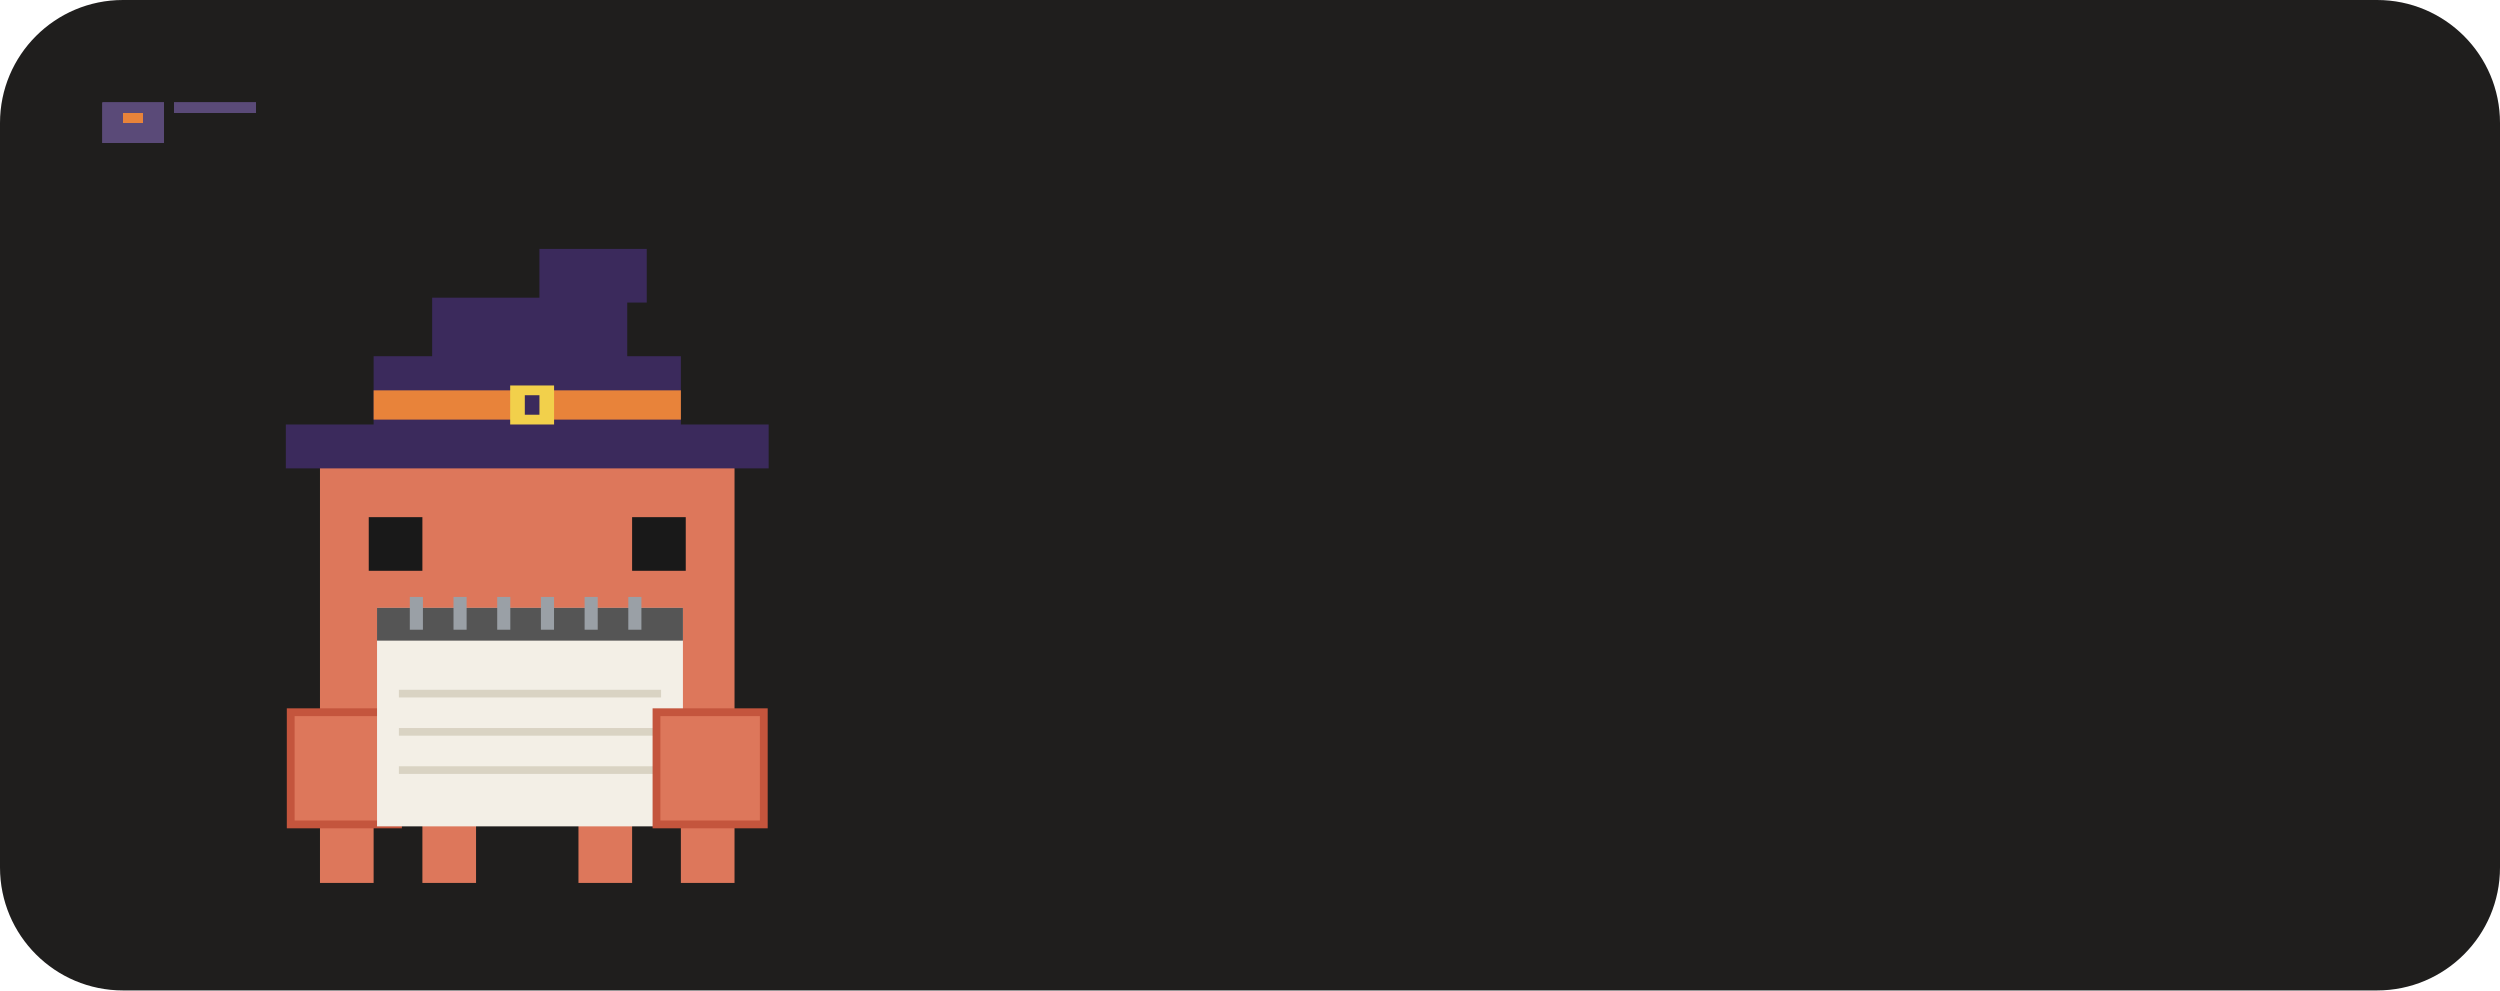
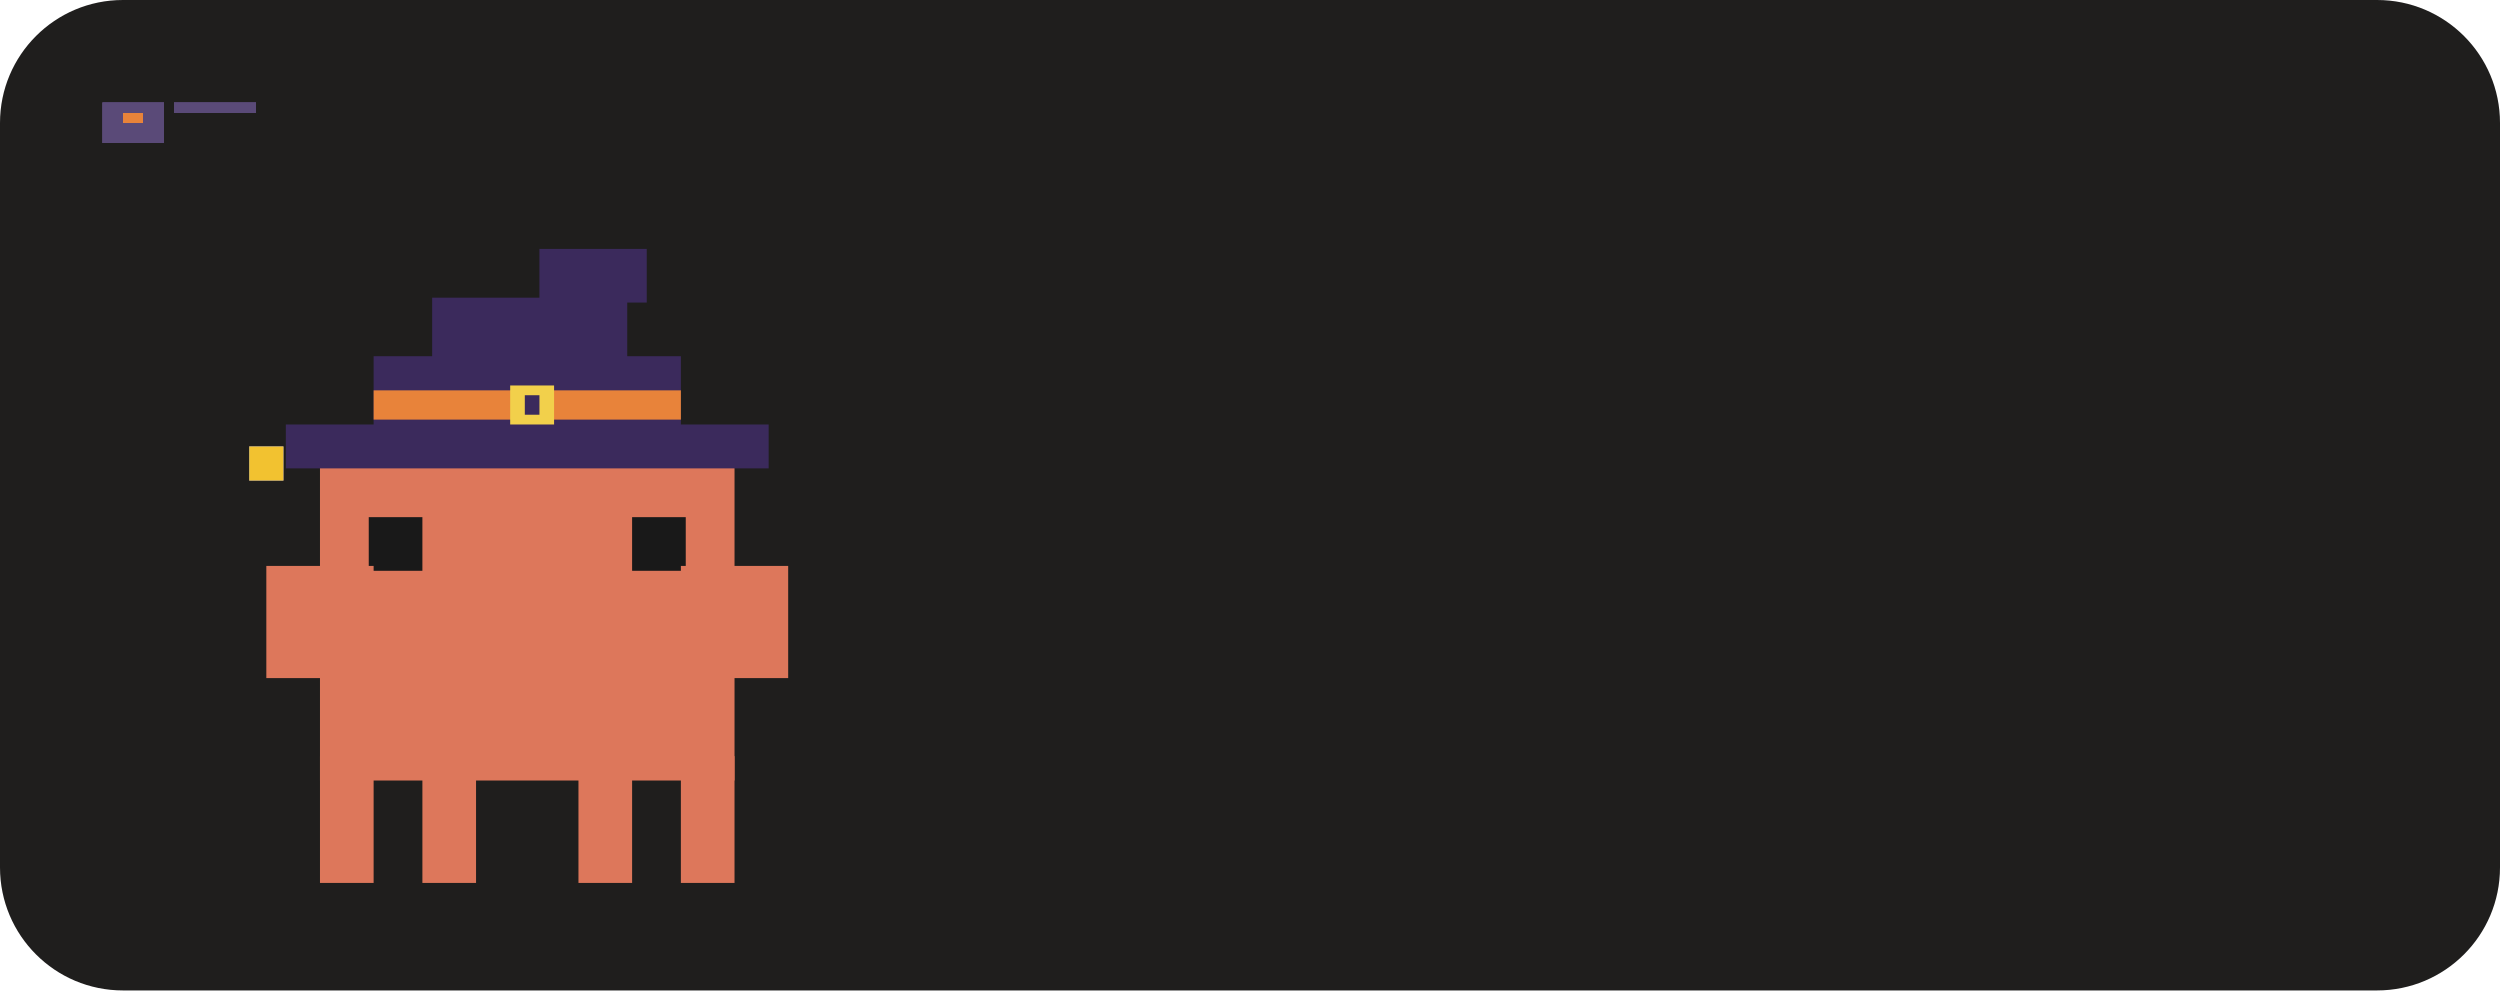
<svg xmlns="http://www.w3.org/2000/svg" viewBox="0 0 244 96.667" width="244" height="96.667">
  <rect width="100%" height="100%" rx="12" fill="#1F1E1D" />
  <g style="color:#ECE8DE">
    <svg x="10" y="10" viewBox="0 0 224 76.667" width="224" height="76.667" style="color-scheme:light dark;background:transparent;color:CanvasText">
      <defs>
        <style>:root{color-scheme:light dark}svg{background:transparent;color:CanvasText}</style>
        <clipPath id="floor">
          <rect x="-1000" y="-400" width="2470.4" height="486" />
        </clipPath>
      </defs>
      <g shape-rendering="crispEdges" pointer-events="none">
        <g>
          <rect x="0" y="0" width="6" height="4" fill="#5A4A78" />
          <rect x="1" y="-1" width="1" height="1" fill="#5A4A78" />
          <rect x="4" y="-1" width="1" height="1" fill="#5A4A78" />
          <rect x="2" y="1" width="1" height="1" fill="#E8833A" />
          <rect x="3" y="1" width="1" height="1" fill="#E8833A" />
          <g>
            <rect x="-9" y="-2" width="8" height="3" fill="#5A4A78" />
            <rect x="7" y="-2" width="8" height="3" fill="#5A4A78" />
            <animateTransform attributeName="transform" type="scale" dur="0.45s" repeatCount="indefinite" values="1 1;1 .35;1 1" />
          </g>
          <animateTransform attributeName="transform" type="translate" dur="12.69s" begin="-6.93s" repeatCount="indefinite" values="-20 23.5;110 35.5;240 19.5" />
        </g>
        <g>
          <rect x="0" y="0" width="6" height="4" fill="#5A4A78" />
          <rect x="1" y="-1" width="1" height="1" fill="#5A4A78" />
          <rect x="4" y="-1" width="1" height="1" fill="#5A4A78" />
          <rect x="2" y="1" width="1" height="1" fill="#E8833A" />
          <rect x="3" y="1" width="1" height="1" fill="#E8833A" />
          <g>
            <rect x="-9" y="-2" width="8" height="3" fill="#5A4A78" />
            <rect x="7" y="-2" width="8" height="3" fill="#5A4A78" />
            <animateTransform attributeName="transform" type="scale" dur="0.45s" repeatCount="indefinite" values="1 1;1 .35;1 1" />
          </g>
          <animateTransform attributeName="transform" type="translate" dur="12.64s" begin="-0.49s" repeatCount="indefinite" values="-20 34.23;110 46.23;240 30.23" />
        </g>
        <g>
          <rect x="0" y="0" width="6" height="4" fill="#5A4A78" />
          <rect x="1" y="-1" width="1" height="1" fill="#5A4A78" />
          <rect x="4" y="-1" width="1" height="1" fill="#5A4A78" />
          <rect x="2" y="1" width="1" height="1" fill="#E8833A" />
          <rect x="3" y="1" width="1" height="1" fill="#E8833A" />
          <g>
            <rect x="-9" y="-2" width="8" height="3" fill="#5A4A78" />
            <rect x="7" y="-2" width="8" height="3" fill="#5A4A78" />
            <animateTransform attributeName="transform" type="scale" dur="0.45s" repeatCount="indefinite" values="1 1;1 .35;1 1" />
          </g>
          <animateTransform attributeName="transform" type="translate" dur="12.84s" begin="-8.53s" repeatCount="indefinite" values="-20 13.72;110 25.72;240 9.72" />
        </g>
      </g>
-       <g transform="translate(0 35.238) scale(0.476)" data-look="edit">
+       <g transform="translate(0 35.238) scale(0.476)" data-look="juggle">
        <g transform="translate(33.6 0)">
          <g clip-path="url(#floor)">
            <g transform="translate(16.5 60) scale(1 1)">
              <rect x="-5.5" y="0" width="11" height="26" fill="#DD775B" />
            </g>
            <g transform="translate(37.5 60) scale(1 1)">
              <rect x="-5.5" y="0" width="11" height="26" fill="#DD775B" />
            </g>
            <g transform="translate(69.5 60) scale(1 1)">
              <rect x="-5.5" y="0" width="11" height="26" fill="#DD775B" />
            </g>
            <g transform="translate(90.5 60) scale(1 1)">
              <rect x="-5.5" y="0" width="11" height="26" fill="#DD775B" />
            </g>
          </g>
          <rect x="11" y="0" width="85" height="65" fill="#DD775B" />
          <g>
            <g transform="translate(26.5 16.5)">
              <g transform="scale(1 1)">
                <g>
                  <rect x="-5.5" y="-5.5" width="11" height="11" fill="#191919" />
-                   <animateTransform attributeName="transform" type="scale" dur="5s" begin="0s" repeatCount="indefinite" calcMode="spline" keyTimes="0;0.88;0.894;0.908;1" keySplines="0 0 1 1;.25 .46 .45 .94;.55 .085 .68 .53;0 0 1 1" values="1 1;1 1;1 .12;1 1;1 1" />
+                   <animateTransform attributeName="transform" type="scale" dur="4s" begin="0s" repeatCount="indefinite" calcMode="spline" keyTimes="0;0.75;0.787;1" keySplines="0 0 1 1;.25 .46 .45 .94;0 0 1 1" values="1 1;1 1;1.15 1.15;1.15 1.15" />
                </g>
              </g>
            </g>
            <g transform="translate(80.5 16.5)">
              <g transform="scale(1 1)">
                <g>
                  <rect x="-5.5" y="-5.5" width="11" height="11" fill="#191919" />
-                   <animateTransform attributeName="transform" type="scale" dur="5s" begin="0s" repeatCount="indefinite" calcMode="spline" keyTimes="0;0.88;0.894;0.908;1" keySplines="0 0 1 1;.25 .46 .45 .94;.55 .085 .68 .53;0 0 1 1" values="1 1;1 1;1 .12;1 1;1 1" />
+                   <animateTransform attributeName="transform" type="scale" dur="4s" begin="0s" repeatCount="indefinite" calcMode="spline" keyTimes="0;0.75;0.787;1" keySplines="0 0 1 1;.25 .46 .45 .94;0 0 1 1" values="1 1;1 1;1.15 1.15;1.15 1.15" />
                </g>
              </g>
            </g>
-             <animateTransform attributeName="transform" type="translate" dur="5s" begin="0s" repeatCount="indefinite" calcMode="spline" keyTimes="0;0.04;0.28;0.32;0.56;0.6;0.84;0.96;1" keySplines="0 0 1 1;0 0 1 1;.455 .03 .515 .955;0 0 1 1;.455 .03 .515 .955;0 0 1 1;.455 .03 .515 .955;0 0 1 1" values="-3 5;-3 5;3 5;-3 6;3 6;-3 7;3 7;0 5;0 5" />
+             <animateTransform attributeName="transform" type="translate" dur="4s" begin="0s" repeatCount="indefinite" calcMode="spline" keyTimes="0;0.7;0.775;1" keySplines="0 0 1 1;.455 .03 .515 .955;0 0 1 1" values="0 -5;0 -5;0 7;0 7" />
          </g>
          <rect x="4" y="-8" width="99" height="9" fill="#3B2A5C" />
          <rect x="22" y="-22" width="63" height="15" fill="#3B2A5C" />
          <rect x="34" y="-34" width="40" height="13" fill="#3B2A5C" />
          <rect x="56" y="-44" width="22" height="11" fill="#3B2A5C" />
          <rect x="22" y="-15" width="63" height="6" fill="#E8833A" />
          <rect x="50" y="-16" width="9" height="8" fill="#F2D04B" />
          <rect x="53" y="-14" width="3" height="4" fill="#3B2A5C" />
-           <g transform="translate(5 30)">
-             <rect x="0" y="21" width="22" height="23" fill="#DD775B" stroke="#C4553D" stroke-width="1.6" />
+           <g>
+             <rect x="0" y="21" width="22" height="23" fill="#DD775B" />
+             <animateTransform attributeName="transform" type="translate" dur="4s" begin="0s" repeatCount="indefinite" calcMode="spline" keyTimes="0;0.013;0.05;0.087;0.163;0.2;0.237;0.313;0.35;0.388;0.463;0.5;0.537;0.613;0.65;0.688;1" keySplines="0 0 1 1;.25 .46 .45 .94;.55 .085 .68 .53;0 0 1 1;.25 .46 .45 .94;.55 .085 .68 .53;0 0 1 1;.25 .46 .45 .94;.55 .085 .68 .53;0 0 1 1;.25 .46 .45 .94;.55 .085 .68 .53;0 0 1 1;.25 .46 .45 .94;.55 .085 .68 .53;0 0 1 1" values="0 0;0 0;0 -5;0 0;0 0;0 -5;0 0;0 0;0 -5;0 0;0 0;0 -5;0 0;0 0;0 -5;0 0;0 0" />
          </g>
-           <g transform="translate(53.5 52) scale(1.12) translate(-53.5 -52)">
-             <rect x="26" y="32" width="56" height="40" fill="#F3EFE6" />
-             <rect x="26" y="32" width="56" height="6" fill="#555" />
-             <rect x="32" y="30" width="2.4" height="6" fill="#9AA0A6" />
-             <rect x="40" y="30" width="2.4" height="6" fill="#9AA0A6" />
-             <rect x="48" y="30" width="2.4" height="6" fill="#9AA0A6" />
-             <rect x="56" y="30" width="2.4" height="6" fill="#9AA0A6" />
-             <rect x="64" y="30" width="2.4" height="6" fill="#9AA0A6" />
-             <rect x="72" y="30" width="2.4" height="6" fill="#9AA0A6" />
-             <rect x="30" y="47" width="48" height="1.4" fill="#D9D3C3" />
-             <rect x="30" y="54" width="48" height="1.4" fill="#D9D3C3" />
-             <rect x="30" y="61" width="48" height="1.4" fill="#D9D3C3" />
-             <rect x="30" y="44" width="0" height="3" fill="#3A3A37">
-               <animate attributeName="width" dur="5s" begin="0s" repeatCount="indefinite" calcMode="spline" keyTimes="0;0.04;0.28;0.94;0.96;1" keySplines="0 0 1 1;0 0 1 1;0 0 1 1;0 0 1 1;0 0 1 1" values="0;0;40;40;0;0" />
-             </rect>
-             <rect x="30" y="51" width="0" height="3" fill="#3A3A37">
-               <animate attributeName="width" dur="5s" begin="0s" repeatCount="indefinite" calcMode="spline" keyTimes="0;0.32;0.56;0.94;0.96;1" keySplines="0 0 1 1;0 0 1 1;0 0 1 1;0 0 1 1;0 0 1 1" values="0;0;34;34;0;0" />
-             </rect>
-             <rect x="30" y="58" width="0" height="3" fill="#3A3A37">
-               <animate attributeName="width" dur="5s" begin="0s" repeatCount="indefinite" calcMode="spline" keyTimes="0;0.6;0.84;0.94;0.96;1" keySplines="0 0 1 1;0 0 1 1;0 0 1 1;0 0 1 1;0 0 1 1" values="0;0;38;38;0;0" />
-             </rect>
+           <g>
+             <rect x="85" y="21" width="22" height="23" fill="#DD775B" />
+             <animateTransform attributeName="transform" type="translate" dur="4s" begin="0s" repeatCount="indefinite" calcMode="spline" keyTimes="0;0.087;0.125;0.163;0.237;0.275;0.313;0.388;0.425;0.463;0.537;0.575;0.613;1" keySplines="0 0 1 1;.25 .46 .45 .94;.55 .085 .68 .53;0 0 1 1;.25 .46 .45 .94;.55 .085 .68 .53;0 0 1 1;.25 .46 .45 .94;.55 .085 .68 .53;0 0 1 1;.25 .46 .45 .94;.55 .085 .68 .53;0 0 1 1" values="0 0;0 0;0 -5;0 0;0 0;0 -5;0 0;0 0;0 -5;0 0;0 0;0 -5;0 0;0 0" />
          </g>
-           <g transform="translate(-5 30)">
-             <g>
-               <rect x="85" y="21" width="22" height="23" fill="#DD775B" stroke="#C4553D" stroke-width="1.6" />
-               <animateTransform attributeName="transform" type="translate" dur="0.3s" begin="0s" repeatCount="indefinite" calcMode="spline" keyTimes="0;0.25;0.5;0.75;1" keySplines=".445 .05 .55 .95;.445 .05 .55 .95;.445 .05 .55 .95;.445 .05 .55 .95" values="0 0;-5 1.5;0 -1;-5 1.5;0 0" />
-             </g>
+           <g>
+             <rect x="-3.5" y="-3.5" width="7" height="7" fill="#E8574A" />
+             <animateTransform attributeName="transform" type="translate" dur="4s" begin="0s" repeatCount="indefinite" calcMode="spline" keyTimes="0;0.013;0.025;0.037;0.05;0.063;0.075;0.087;0.1;0.113;0.125;0.138;0.15;0.163;0.175;0.188;0.2;0.212;0.225;0.237;0.25;0.263;0.275;0.287;0.3;0.313;0.325;0.338;0.35;0.362;0.375;0.388;0.4;0.412;0.425;0.438;0.45;0.463;0.475;0.487;0.5;0.512;0.525;0.537;0.55;0.563;0.575;0.588;0.6;0.613;0.625;0.637;0.65;0.662;0.675;0.688;0.7;0.7;0.787;0.825;0.863;1" keySplines="0 0 1 1;0 0 1 1;0 0 1 1;0 0 1 1;0 0 1 1;0 0 1 1;0 0 1 1;0 0 1 1;0 0 1 1;0 0 1 1;0 0 1 1;0 0 1 1;0 0 1 1;0 0 1 1;0 0 1 1;0 0 1 1;0 0 1 1;0 0 1 1;0 0 1 1;0 0 1 1;0 0 1 1;0 0 1 1;0 0 1 1;0 0 1 1;0 0 1 1;0 0 1 1;0 0 1 1;0 0 1 1;0 0 1 1;0 0 1 1;0 0 1 1;0 0 1 1;0 0 1 1;0 0 1 1;0 0 1 1;0 0 1 1;0 0 1 1;0 0 1 1;0 0 1 1;0 0 1 1;0 0 1 1;0 0 1 1;0 0 1 1;0 0 1 1;0 0 1 1;0 0 1 1;0 0 1 1;0 0 1 1;0 0 1 1;0 0 1 1;0 0 1 1;0 0 1 1;0 0 1 1;0 0 1 1;0 0 1 1;0 0 1 1;0 0 1 1;.55 .085 .68 .53;.25 .46 .45 .94;.55 .085 .68 .53;0 0 1 1" values="14 26;20.5 10.722;27 -1.778;33.5 -11.5;40 -18.444;46.5 -22.611;53 -24;59.5 -22.611;66 -18.444;72.5 -11.5;79 -1.778;85.5 10.722;92 26;85.5 27.833;79 29.333;72.5 30.5;66 31.333;59.5 31.833;53 32;46.5 31.833;40 31.333;33.5 30.5;27 29.333;20.5 27.833;14 26;20.5 10.722;27 -1.778;33.5 -11.5;40 -18.444;46.5 -22.611;53 -24;59.5 -22.611;66 -18.444;72.5 -11.5;79 -1.778;85.5 10.722;92 26;85.5 27.833;79 29.333;72.5 30.5;66 31.333;59.5 31.833;53 32;46.5 31.833;40 31.333;33.5 30.5;27 29.333;20.5 27.833;14 26;20.5 10.722;27 -1.778;33.5 -11.5;40 -18.444;46.5 -22.611;53 -24;59.5 -22.611;66 -18.444;66 -18.444;61.2 82.5;59.6 75.5;58 82.5;58 82.5" />
+           </g>
+           <g>
+             <rect x="-3.5" y="-3.5" width="7" height="7" fill="#3F8CE8" />
+             <animateTransform attributeName="transform" type="translate" dur="4s" begin="0s" repeatCount="indefinite" calcMode="spline" keyTimes="0;0.013;0.025;0.037;0.05;0.063;0.075;0.087;0.1;0.113;0.125;0.138;0.15;0.163;0.175;0.188;0.2;0.212;0.225;0.237;0.25;0.263;0.275;0.287;0.3;0.313;0.325;0.338;0.35;0.362;0.375;0.388;0.4;0.412;0.425;0.438;0.45;0.463;0.475;0.487;0.5;0.512;0.525;0.537;0.55;0.563;0.575;0.588;0.6;0.613;0.625;0.637;0.65;0.662;0.675;0.688;0.7;0.73;0.818;0.855;0.892;1" keySplines="0 0 1 1;0 0 1 1;0 0 1 1;0 0 1 1;0 0 1 1;0 0 1 1;0 0 1 1;0 0 1 1;0 0 1 1;0 0 1 1;0 0 1 1;0 0 1 1;0 0 1 1;0 0 1 1;0 0 1 1;0 0 1 1;0 0 1 1;0 0 1 1;0 0 1 1;0 0 1 1;0 0 1 1;0 0 1 1;0 0 1 1;0 0 1 1;0 0 1 1;0 0 1 1;0 0 1 1;0 0 1 1;0 0 1 1;0 0 1 1;0 0 1 1;0 0 1 1;0 0 1 1;0 0 1 1;0 0 1 1;0 0 1 1;0 0 1 1;0 0 1 1;0 0 1 1;0 0 1 1;0 0 1 1;0 0 1 1;0 0 1 1;0 0 1 1;0 0 1 1;0 0 1 1;0 0 1 1;0 0 1 1;0 0 1 1;0 0 1 1;0 0 1 1;0 0 1 1;0 0 1 1;0 0 1 1;0 0 1 1;0 0 1 1;0 0 1 1;.55 .085 .68 .53;.25 .46 .45 .94;.55 .085 .68 .53;0 0 1 1" values="66 -18.444;72.5 -11.5;79 -1.778;85.5 10.722;92 26;85.5 27.833;79 29.333;72.5 30.5;66 31.333;59.5 31.833;53 32;46.5 31.833;40 31.333;33.5 30.5;27 29.333;20.5 27.833;14 26;20.5 10.722;27 -1.778;33.5 -11.5;40 -18.444;46.5 -22.611;53 -24;59.5 -22.611;66 -18.444;72.5 -11.5;79 -1.778;85.5 10.722;92 26;85.5 27.833;79 29.333;72.5 30.5;66 31.333;59.5 31.833;53 32;46.5 31.833;40 31.333;33.5 30.5;27 29.333;20.5 27.833;14 26;20.5 10.722;27 -1.778;33.5 -11.5;40 -18.444;46.5 -22.611;53 -24;59.5 -22.611;66 -18.444;72.5 -11.5;79 -1.778;85.5 10.722;92 26;85.5 27.833;79 29.333;72.5 30.5;66 31.333;50.4 31.973;54 82.5;55.2 75.5;56.4 82.5;56.4 82.5" />
+           </g>
+           <g>
+             <rect x="-3.5" y="-3.5" width="7" height="7" fill="#F2C230" />
+             <animateTransform attributeName="transform" type="translate" dur="4s" begin="0s" repeatCount="indefinite" calcMode="spline" keyTimes="0;0.013;0.025;0.037;0.05;0.063;0.075;0.087;0.1;0.113;0.125;0.138;0.15;0.163;0.175;0.188;0.2;0.212;0.225;0.237;0.25;0.263;0.275;0.287;0.3;0.313;0.325;0.338;0.35;0.362;0.375;0.388;0.4;0.412;0.425;0.438;0.45;0.463;0.475;0.487;0.5;0.512;0.525;0.537;0.55;0.563;0.575;0.588;0.6;0.613;0.625;0.637;0.65;0.662;0.675;0.688;0.7;0.76;0.848;0.885;0.922;1" keySplines="0 0 1 1;0 0 1 1;0 0 1 1;0 0 1 1;0 0 1 1;0 0 1 1;0 0 1 1;0 0 1 1;0 0 1 1;0 0 1 1;0 0 1 1;0 0 1 1;0 0 1 1;0 0 1 1;0 0 1 1;0 0 1 1;0 0 1 1;0 0 1 1;0 0 1 1;0 0 1 1;0 0 1 1;0 0 1 1;0 0 1 1;0 0 1 1;0 0 1 1;0 0 1 1;0 0 1 1;0 0 1 1;0 0 1 1;0 0 1 1;0 0 1 1;0 0 1 1;0 0 1 1;0 0 1 1;0 0 1 1;0 0 1 1;0 0 1 1;0 0 1 1;0 0 1 1;0 0 1 1;0 0 1 1;0 0 1 1;0 0 1 1;0 0 1 1;0 0 1 1;0 0 1 1;0 0 1 1;0 0 1 1;0 0 1 1;0 0 1 1;0 0 1 1;0 0 1 1;0 0 1 1;0 0 1 1;0 0 1 1;0 0 1 1;0 0 1 1;.55 .085 .68 .53;.25 .46 .45 .94;.55 .085 .68 .53;0 0 1 1" values="66 31.333;59.5 31.833;53 32;46.5 31.833;40 31.333;33.5 30.5;27 29.333;20.5 27.833;14 26;20.5 10.722;27 -1.778;33.5 -11.5;40 -18.444;46.5 -22.611;53 -24;59.5 -22.611;66 -18.444;72.5 -11.5;79 -1.778;85.5 10.722;92 26;85.5 27.833;79 29.333;72.5 30.5;66 31.333;59.5 31.833;53 32;46.5 31.833;40 31.333;33.5 30.5;27 29.333;20.5 27.833;14 26;20.5 10.722;27 -1.778;33.5 -11.5;40 -18.444;46.5 -22.611;53 -24;59.5 -22.611;66 -18.444;72.5 -11.5;79 -1.778;85.5 10.722;92 26;85.5 27.833;79 29.333;72.5 30.5;66 31.333;59.5 31.833;53 32;46.5 31.833;40 31.333;33.5 30.5;27 29.333;20.5 27.833;14 26;45.2 -22;51.2 82.5;53.2 75.5;55.2 82.5;55.2 82.5" />
          </g>
        </g>
      </g>
    </svg>
  </g>
</svg>
